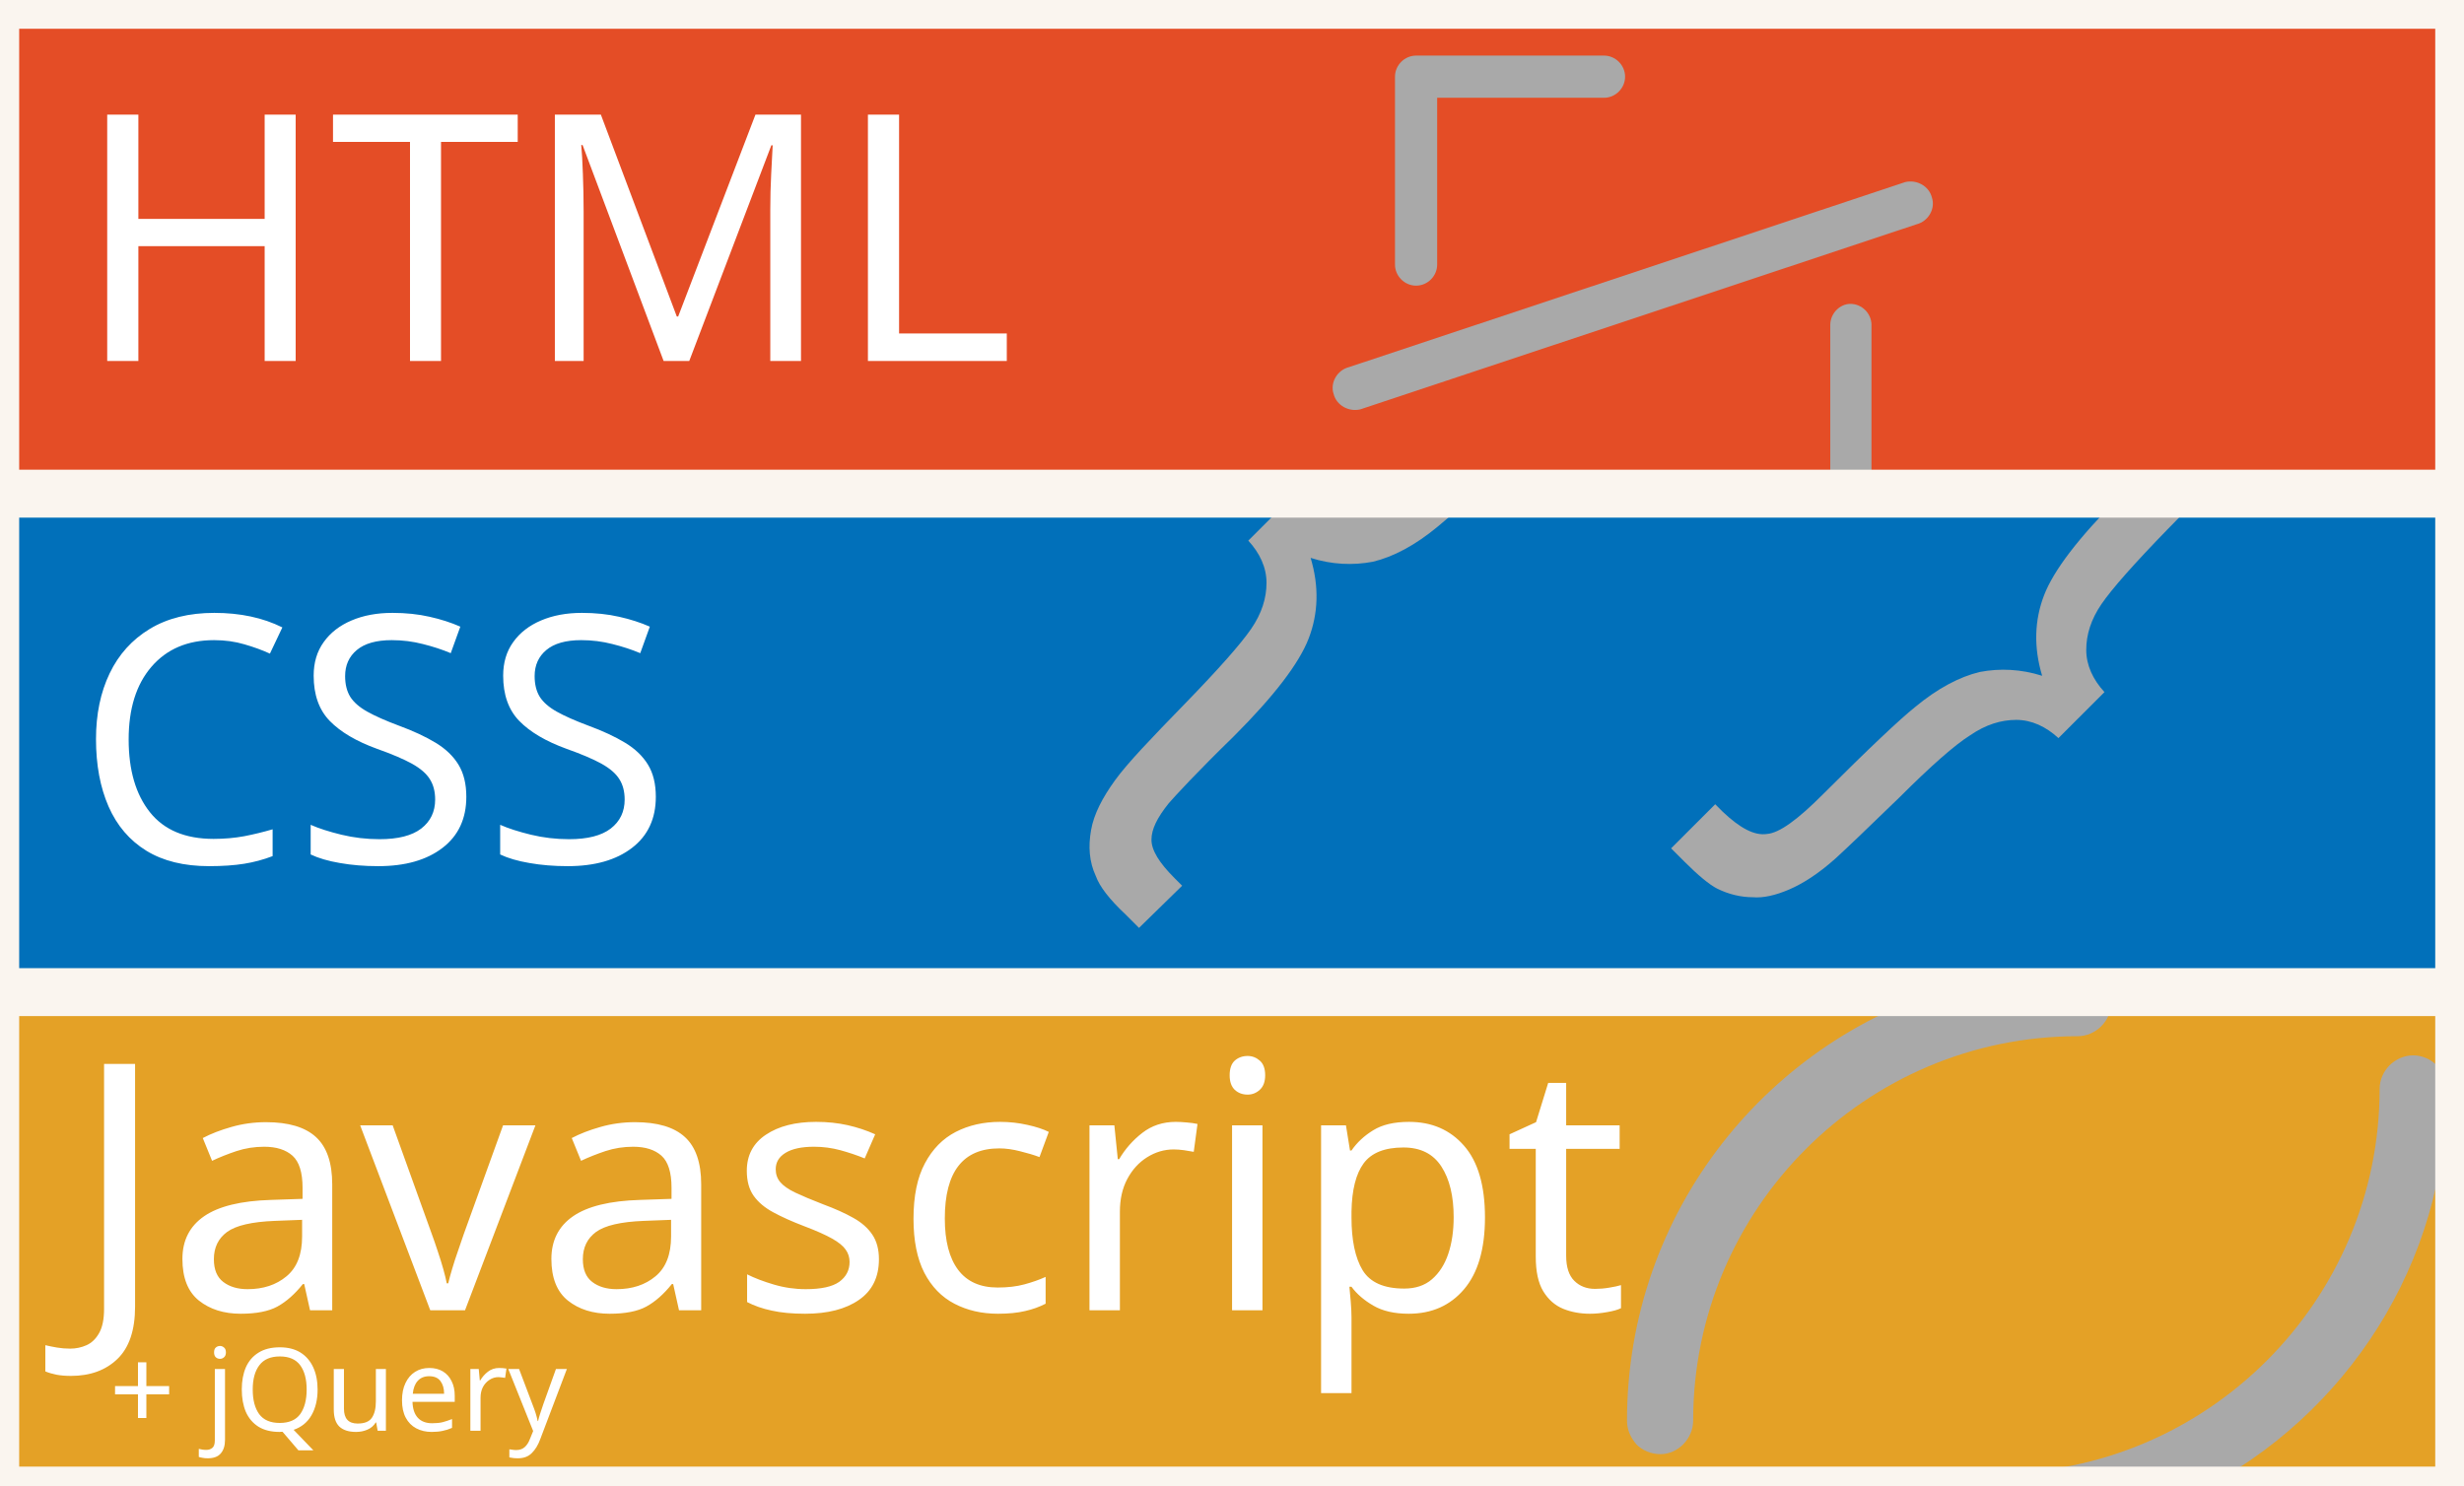
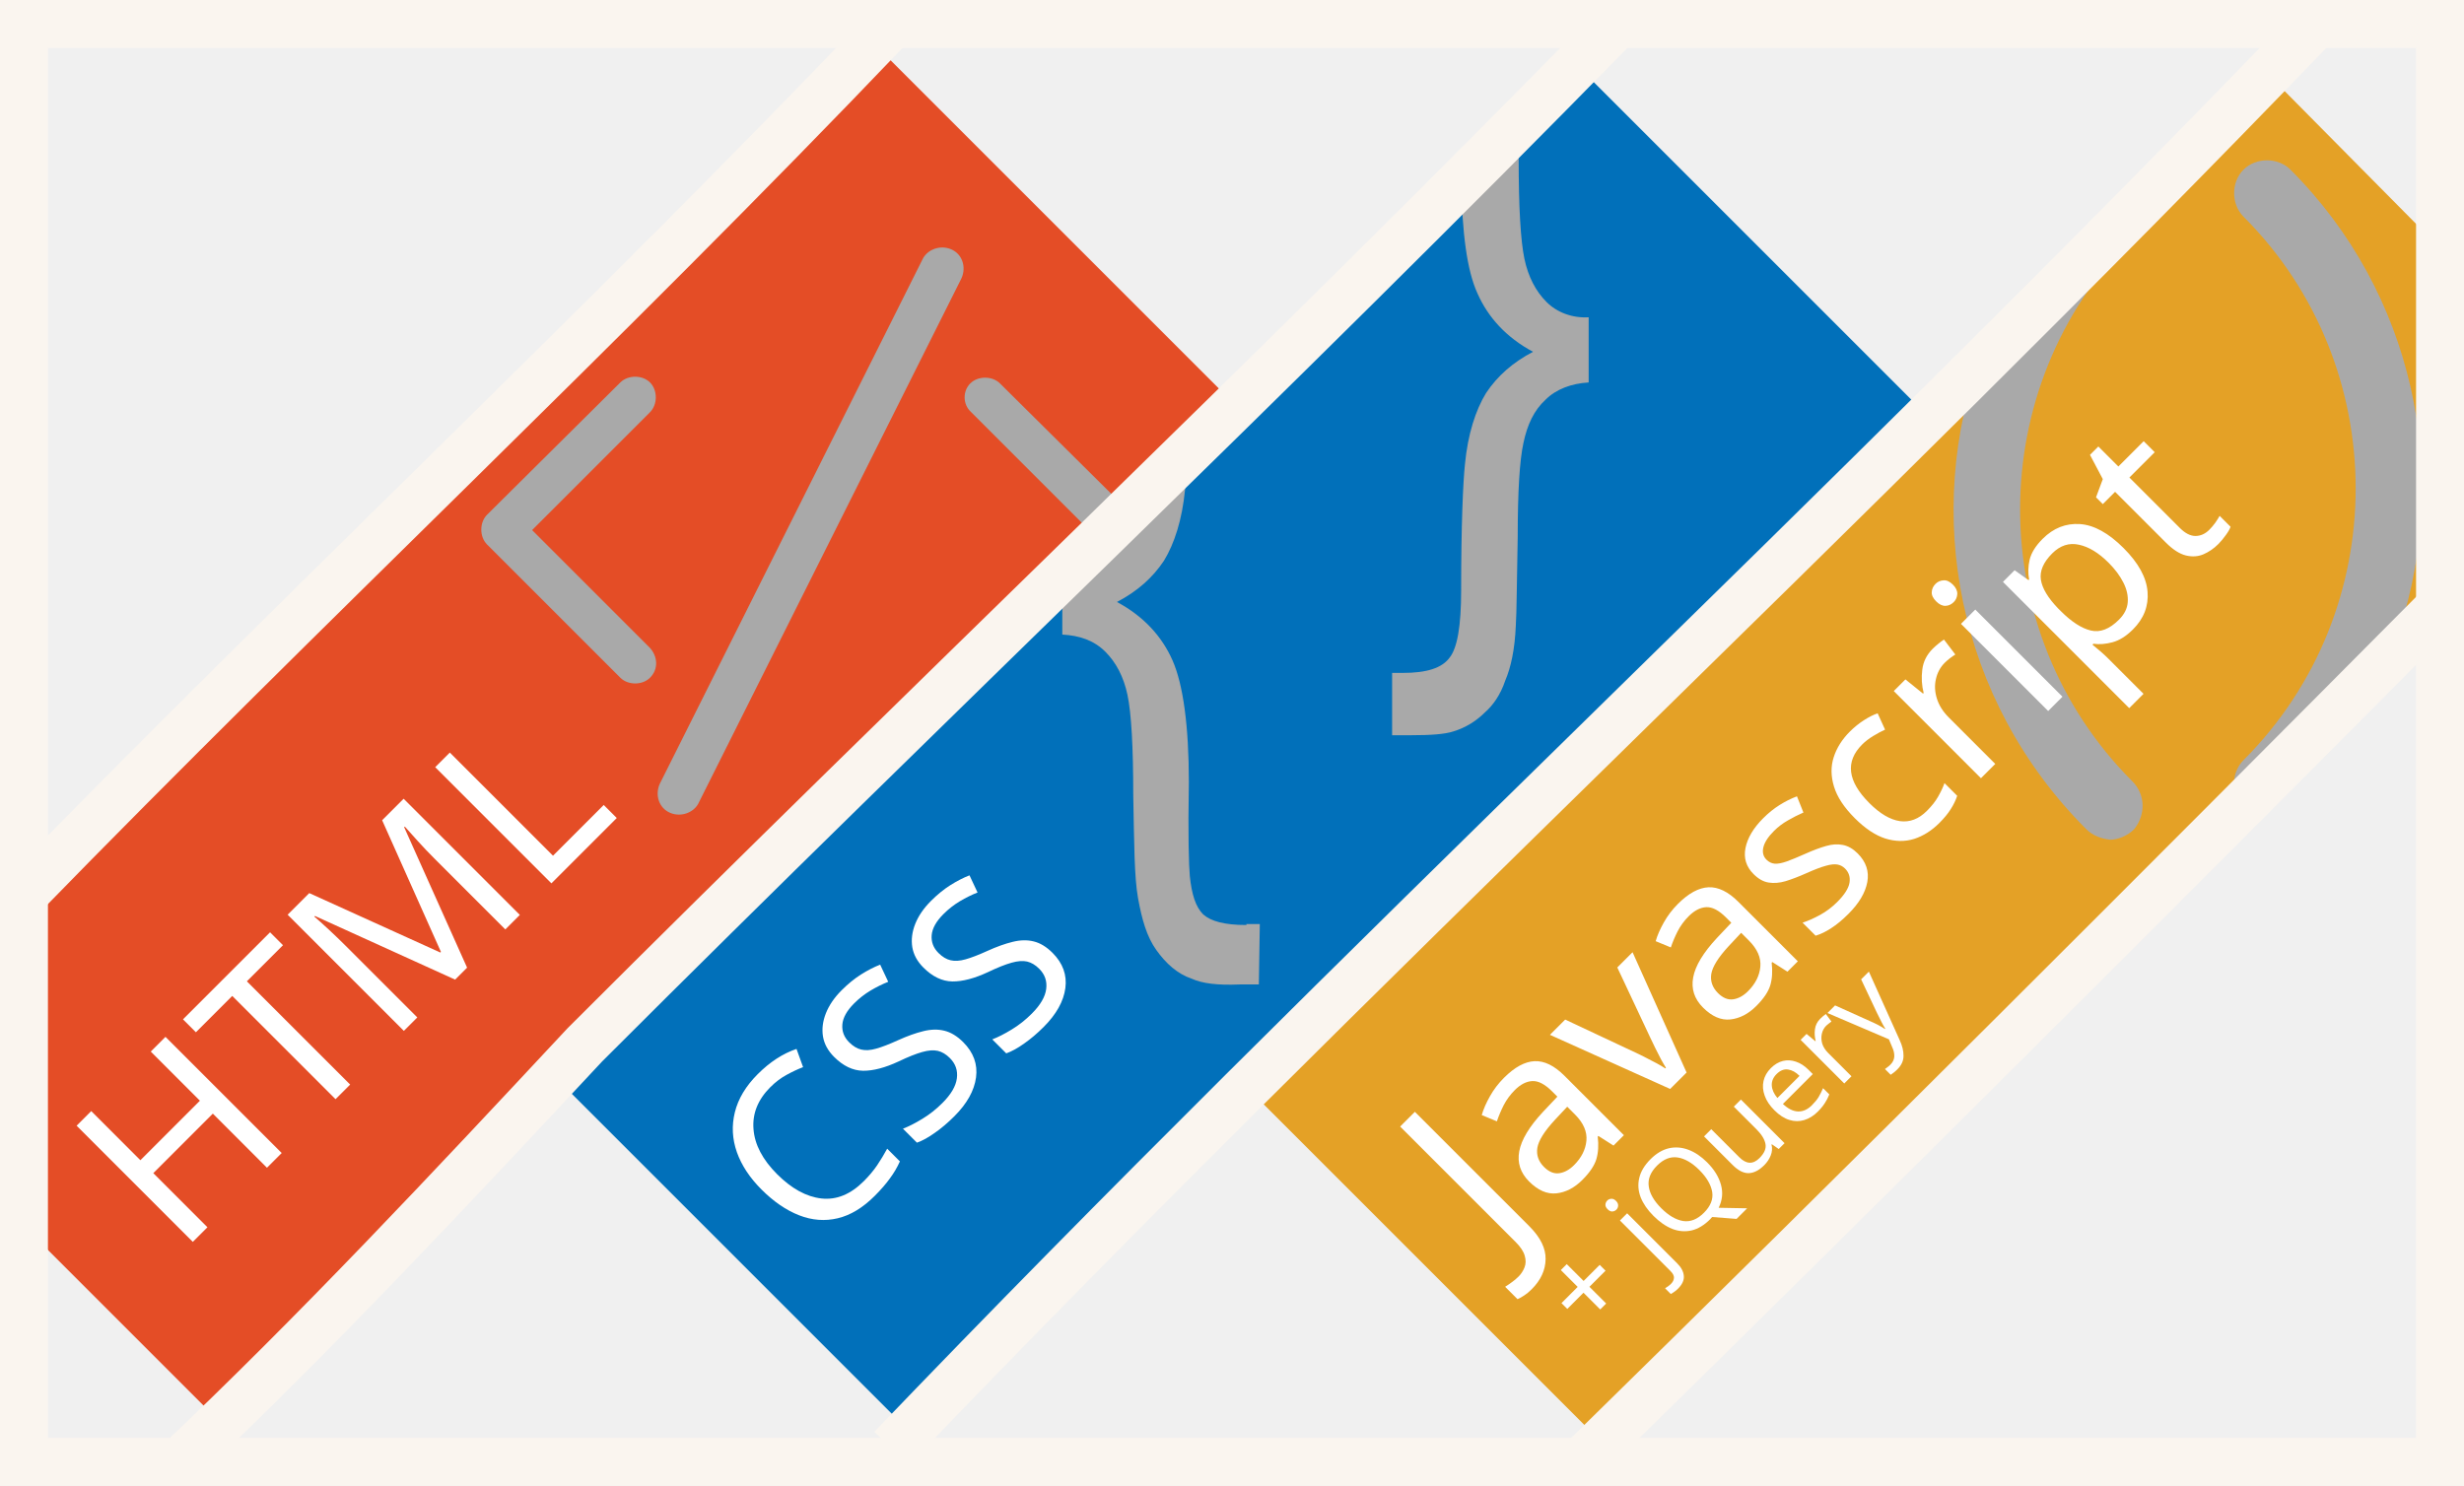
<svg xmlns="http://www.w3.org/2000/svg" version="1.1" id="Layer_1" x="0px" y="0px" viewBox="0 0 257 155" style="enable-background:new 0 0 257 155;" xml:space="preserve">
  <style type="text/css">
	.st0{fill:#E44D26;}
- 	.st1{fill:#0170BA;}
- 	.st2{fill:#E4A126;}
- 	.st3{fill:#FFFFFF;}
- 	.st4{	font-family: Century Gothic,CenturyGothic,AppleGothic,sans-serif;
- }
- 	.st5{font-size:36px;}
- 	.st6{fill:#A9A9A9;}
- 	.st7{fill:none;stroke:#FAF5EF;stroke-width:5;stroke-miterlimit:10;}
- 	.st8{fill:none;stroke:#000000;stroke-width:16;stroke-miterlimit:10;}
- 	.st9{font-size:12px;}
+ 	.st1{fill:#A9A9A9;}
+ 	.st2{fill:#0170BA;}
+ 	.st3{fill:#E4A126;}
+ 	.st4{fill:#FFFFFF;}
+ 	.st5{font-family: Century Gothic,CenturyGothic,AppleGothic,sans-serif;}
+ 	.st6{font-size:24px;}
+ 	.st7{fill:none;stroke:#000000;stroke-width:16;stroke-miterlimit:10;}
+ 	.st8{font-size:12px;}
+ 	.st9{fill:none;stroke:#FAF5EF;stroke-width:5;stroke-miterlimit:10;}
</style>
  <g>
-     <rect x="0" y="2" class="st0" width="257" height="53" />
+     <path class="st0" d="M91,4.4L1.8,93.6c0.1,0.4,0.1,0.8,0.1,1.2c0,10.1,0.3,20.1,1.3,30.1c0.1,1.1-0.1,2.2-0.5,3.2l19.8,19.8   L128.5,41.9L91,4.4z" />
  </g>
  <g>
-     <rect x="0" y="53" class="st1" width="257" height="50" />
+     <path class="st1" d="M101.3,43l12.1,12.1c0.5-0.5,0.9-1.1,1.3-1.5c0.6-0.6,1.1-1.1,1.7-1.6L104.3,40c-0.8-0.8-2.3-0.8-3.1,0   C100.4,40.8,100.4,42.2,101.3,43z" />
+     <path class="st1" d="M67.8,67.6L55.5,55.3L67.8,43c0.8-0.8,0.8-2.3,0-3.1s-2.3-0.8-3.1,0L50.8,53.7c-0.8,0.8-0.8,2.3,0,3.1   l13.9,13.9c0.8,0.8,2.3,0.8,3.1,0C68.7,69.8,68.6,68.5,67.8,67.6z" />
+     <path class="st1" d="M100.2,29.2c0.6-1.1,0.3-2.5-0.8-3.1c-1.1-0.6-2.5-0.2-3.1,0.8L68.9,81.6c-0.6,1.1-0.3,2.5,0.8,3.1   c1.1,0.6,2.5,0.2,3.1-0.8L100.2,29.2z" />
  </g>
  <g>
-     <rect x="0" y="104" class="st2" width="257" height="50" />
+     <rect x="54.6" y="53" transform="matrix(0.7071 -0.7071 0.7071 0.7071 -17.1941 114.4897)" class="st2" width="150" height="50" />
  </g>
-   <text transform="matrix(1 0 0 1 7.698 37.661)" class="st3 st4 st5">HTML</text>
-   <text transform="matrix(1 0 0 1 7.8098 89.9994)" class="st3 st4 st5">CSS</text>
+   <g>
+     <path class="st3" d="M256.1,56.9c0.1-1.9,0.3-3.8,0.6-5.7c-0.5-1-0.8-2-0.8-3.2c-0.1-2.9-0.1-5.7,0-8.5c-0.1-1.3-0.3-2.5-0.3-3.6   c0-2.7,0.3-5.4,1-7.9L237.2,8.4L131.1,114.5l35.4,35.4l90-90C256.2,59,256,58,256.1,56.9z" />
+   </g>
+   <text transform="matrix(0.7071 -0.7071 0.7071 0.7071 18.4652 131.2012)" class="st4 st5 st6">HTML</text>
+   <text transform="matrix(0.7071 -0.7071 0.7071 0.7071 84.4591 131.2017)" class="st4 st5 st6">CSS</text>
  <g>
    <g>
-       <path class="st6" d="M176.6,148.2c0-22.1,18-40.1,40.1-40.1c1.9,0,3.5-1.6,3.5-3.5c0-0.6-0.1-1.1-0.4-1.6c-2.1,0.6-4.3,1-6.5,1.1    c-3,0.1-6-0.4-8.7-1.4c-20.1,5.4-34.9,23.7-34.9,45.5c0,1,0.4,1.8,1,2.5c0.6,0.6,1.5,1,2.5,1C175,151.7,176.6,150.1,176.6,148.2z" />
-       <path class="st6" d="M208.1,155.3c2.1-0.2,4.3,0,6.4,0.2c0.9,0,1.8,0.1,2.7,0.1c0.7,0.1,1.4,0.1,2,0c1.5-0.1,3.1-0.4,4.6-0.5    c0.8-0.1,1.6-0.2,2.4-0.2c1.1-0.1,2.2,0.2,3.2,0.6c15.3-7.8,25.8-23.7,25.8-41.9c0-1.9-1.6-3.5-3.5-3.5c-1.9,0-3.5,1.6-3.5,3.5    c0,22.1-18,40.1-40.1,40.1c-1.6,0-3,1.1-3.4,2.7C205.7,155.7,206.8,155.4,208.1,155.3z" />
+       <path class="st1" d="M222.4,81.5c-15.6-15.6-15.6-41.1,0-56.7c0.8-0.8,1.1-2,0.9-3.1c-0.9,0.8-2,1.5-3.3,2    c-0.5,0.2-1.1,0.5-1.6,0.9c-0.2,0.4-0.5,0.9-0.7,1.3c-1.8,2.9-3.9,5.2-6.7,7.2c-0.8,1.4-2.1,2.6-3.7,3.2c-0.2,0.2-0.4,0.3-0.6,0.5    c-6.2,16.7-2.6,36.2,10.9,49.7c0.7,0.7,1.6,1,2.5,1.1c0.8,0,1.8-0.4,2.5-1.1C223.8,85,223.8,82.9,222.4,81.5z" />
+       <path class="st1" d="M235,80.4c1.3-1.6,3-3,4.7-4.4c0.6-0.6,1.3-1.2,2-1.8c0.6-0.4,1.1-0.9,1.4-1.4c1-1.1,1.9-2.5,2.9-3.6    c0.5-0.6,1-1.3,1.6-1.8c0.7-0.8,1.7-1.4,2.7-1.8c5.3-16.3,1.5-35-11.4-47.9c-1.3-1.3-3.6-1.3-4.9,0c-1.3,1.3-1.3,3.6,0,4.9    c15.6,15.6,15.6,41.1,0,56.7c-1.1,1.1-1.3,2.9-0.5,4.3C233.6,82.4,234.2,81.3,235,80.4z" />
    </g>
  </g>
-   <text transform="matrix(1 0 0 1 7.5418 136.6922)" class="st3 st4 st5">Javascript</text>
+   <text transform="matrix(0.7071 -0.7071 0.7071 0.7071 156.6014 131.2012)" class="st4 st5 st6">Javascript</text>
  <g id="Layer_x0020_1">
-     <path class="st6" d="M123.3,92.4l-0.8-0.8c-1.6-1.6-2.4-2.9-2.4-4c0-1.1,0.6-2.3,1.8-3.8c0.7-0.8,2.9-3.2,6.8-7   c4.2-4.2,6.8-7.6,7.8-10.2c1-2.6,1.1-5.4,0.2-8.4c2.2,0.7,4.4,0.8,6.5,0.4c2.1-0.5,4.4-1.7,6.8-3.7c0.5-0.4,1.3-1.1,2.3-2   c-2.3-0.4-4.5-1.2-6.5-2.2c-0.6,0.5-1.2,0.9-1.6,1.2c-1.6,1.1-3.2,1.6-4.8,1.6c-1.6,0-3.1-0.7-4.4-1.9l-4.8,4.8h0   c1.2,1.3,1.9,2.8,1.9,4.4c0,1.6-0.5,3.2-1.6,4.8c-1.1,1.6-3.4,4.2-6.9,7.8c-3.5,3.6-6,6.2-7.3,8c-1.3,1.8-2.2,3.5-2.5,5.2   c-0.3,1.7-0.2,3.3,0.5,4.8c0.4,1.1,1.4,2.4,3.1,4l1.4,1.4L123.3,92.4z" />
-   </g>
-   <g>
-     <path class="st6" d="M190.9,33.9l0,17.1c0.7,0,1.4-0.1,2-0.1c0.8,0,1.6,0,2.3,0.1l0-17.1c0-1.2-1-2.2-2.2-2.2   C191.9,31.7,190.9,32.7,190.9,33.9z" />
-     <path class="st6" d="M149.9,27.6l0-17.4l17.4,0c1.2,0,2.2-1,2.2-2.2s-1-2.2-2.2-2.2l-19.6,0c-1.2,0-2.2,1-2.2,2.2l0,19.6   c0,1.2,1,2.2,2.2,2.2C148.9,29.8,149.9,28.8,149.9,27.6z" />
-     <path class="st6" d="M199.9,23.4c1.2-0.3,2-1.6,1.6-2.8c-0.3-1.2-1.6-1.9-2.8-1.6l-58,19.3c-1.2,0.3-2,1.6-1.6,2.8   c0.3,1.2,1.6,1.9,2.8,1.6L199.9,23.4z" />
+     <path class="st1" d="M130,96.5c-2.3,0-3.7-0.4-4.5-1.1c-0.8-0.8-1.2-2.1-1.4-4c-0.1-1.1-0.2-4.3-0.1-9.8c0-5.9-0.6-10.2-1.7-12.7   c-1.1-2.5-3-4.6-5.8-6.1c2.1-1.1,3.7-2.5,4.9-4.3c1.1-1.8,1.9-4.3,2.2-7.4c0.1-0.5,0.1-1.3,0.2-2.3c-0.4,0.3-0.9,0.6-1.4,0.9   c-0.8,1.4-1.9,2.6-3.5,3.3c-0.5,0.6-1.1,1-1.8,1.4c-0.4,1.3-1.1,2.4-1.9,3.2c-0.9,0.9-2.2,1.5-3.5,1.7c-0.3,0.3-0.6,0.7-0.9,1v5.9   c1.8,0.1,3.3,0.6,4.5,1.8c1.1,1.1,1.9,2.6,2.3,4.5s0.6,5.4,0.6,10.4c0.1,5,0.1,8.6,0.5,10.8c0.4,2.2,0.9,4,1.9,5.4   c1,1.4,2.2,2.5,3.7,3c1.1,0.5,2.7,0.7,5,0.6h2l0.1-6.3H130z" />
  </g>
  <g id="Layer_x0020_1_1_">
-     <path class="st6" d="M186.6,92.8c1.4-0.6,3-1.6,4.8-3.2c1.1-1,3.3-3.1,6.7-6.4c3.3-3.3,5.8-5.5,7.4-6.5c1.6-1.1,3.2-1.6,4.8-1.6   c1.6,0,3.1,0.7,4.4,1.9l4.8-4.8c-1.2-1.3-1.9-2.8-1.9-4.4c0-1.6,0.5-3.2,1.6-4.8c1.1-1.6,3.4-4.2,6.9-7.8c1.2-1.2,2.3-2.4,3.3-3.4   c-2.5,0-4.9-0.4-7.2-1.1c-0.4,0.4-0.8,0.8-1.2,1.2c-4.2,4.2-6.8,7.6-7.8,10.2c-1,2.6-1.1,5.4-0.2,8.4c-2.2-0.7-4.4-0.8-6.5-0.4   c-2.1,0.5-4.4,1.7-6.8,3.7c-1.5,1.2-4.7,4.2-9.6,9.1c-2.6,2.6-4.5,4-5.8,4.1c-1.3,0.2-2.8-0.6-4.6-2.3l-0.8-0.8l-4.6,4.6l1.4,1.4   c1.4,1.4,2.6,2.4,3.4,2.8c1.2,0.6,2.5,0.9,3.7,0.9C183.9,93.7,185.2,93.4,186.6,92.8z" />
+     <path class="st1" d="M161.3,31.5c-1.1-1.1-1.9-2.6-2.3-4.5c-0.4-1.9-0.6-5.4-0.6-10.4c0-1.2,0-2.3-0.1-3.3   c-0.1,0.1-0.2,0.2-0.3,0.3c-0.9,2.3-2.6,4.2-5.3,4.9c-0.1,0.1-0.2,0.2-0.3,0.3c0.1,5.5,0.6,9.4,1.7,11.8c1.1,2.5,3,4.6,5.8,6.1   c-2.1,1.1-3.7,2.5-4.9,4.3c-1.1,1.8-1.9,4.3-2.2,7.4c-0.2,1.9-0.4,6.3-0.4,13.2c0,3.7-0.4,6-1.2,7c-0.8,1.1-2.4,1.6-4.9,1.6h-1.1   v6.5h2c2,0,3.5-0.1,4.4-0.4c1.3-0.4,2.4-1.1,3.3-2c0.8-0.7,1.6-1.8,2.1-3.3c0.6-1.4,1-3.3,1.1-5.7c0.1-1.5,0.1-4.5,0.2-9.3   c0-4.7,0.2-8,0.6-9.8c0.4-1.9,1.1-3.4,2.3-4.5c1.1-1.1,2.7-1.7,4.5-1.8v-6.8C164,33.2,162.4,32.6,161.3,31.5z" />
  </g>
-   <line class="st7" x1="258" y1="51.5" x2="1" y2="51.5" />
-   <line class="st7" x1="258" y1="103.5" x2="1" y2="103.5" />
-   <path class="st8" d="M124.2,23.6" />
-   <text transform="matrix(1 0 0 1 11.407 149.2567)" class="st3 st4 st9">+ jQuery</text>
-   <rect x="-0.5" y="0.5" class="st7" width="257" height="155" />
+   <path class="st7" d="M73.8,89.2" />
+   <text transform="matrix(0.7071 -0.7071 0.7071 0.7071 165.7369 139.6543)" class="st4 st5 st8">+ jQuery</text>
+   <rect x="2.5" y="2.5" class="st9" width="252" height="150" />
+   <path class="st9" d="M92.4,3.2C63,34,32,63,2.1,93.7" />
+   <path class="st9" d="M168.4,2.8C133,39,97,73,61,109c-14,15-28,30-42.7,43.9" />
+   <path class="st9" d="M241,3.1C193,53,141,101,93,151.1" />
+   <path class="st9" d="M254.7,63.1C225,93,195,123,165,152.4" />
</svg>
